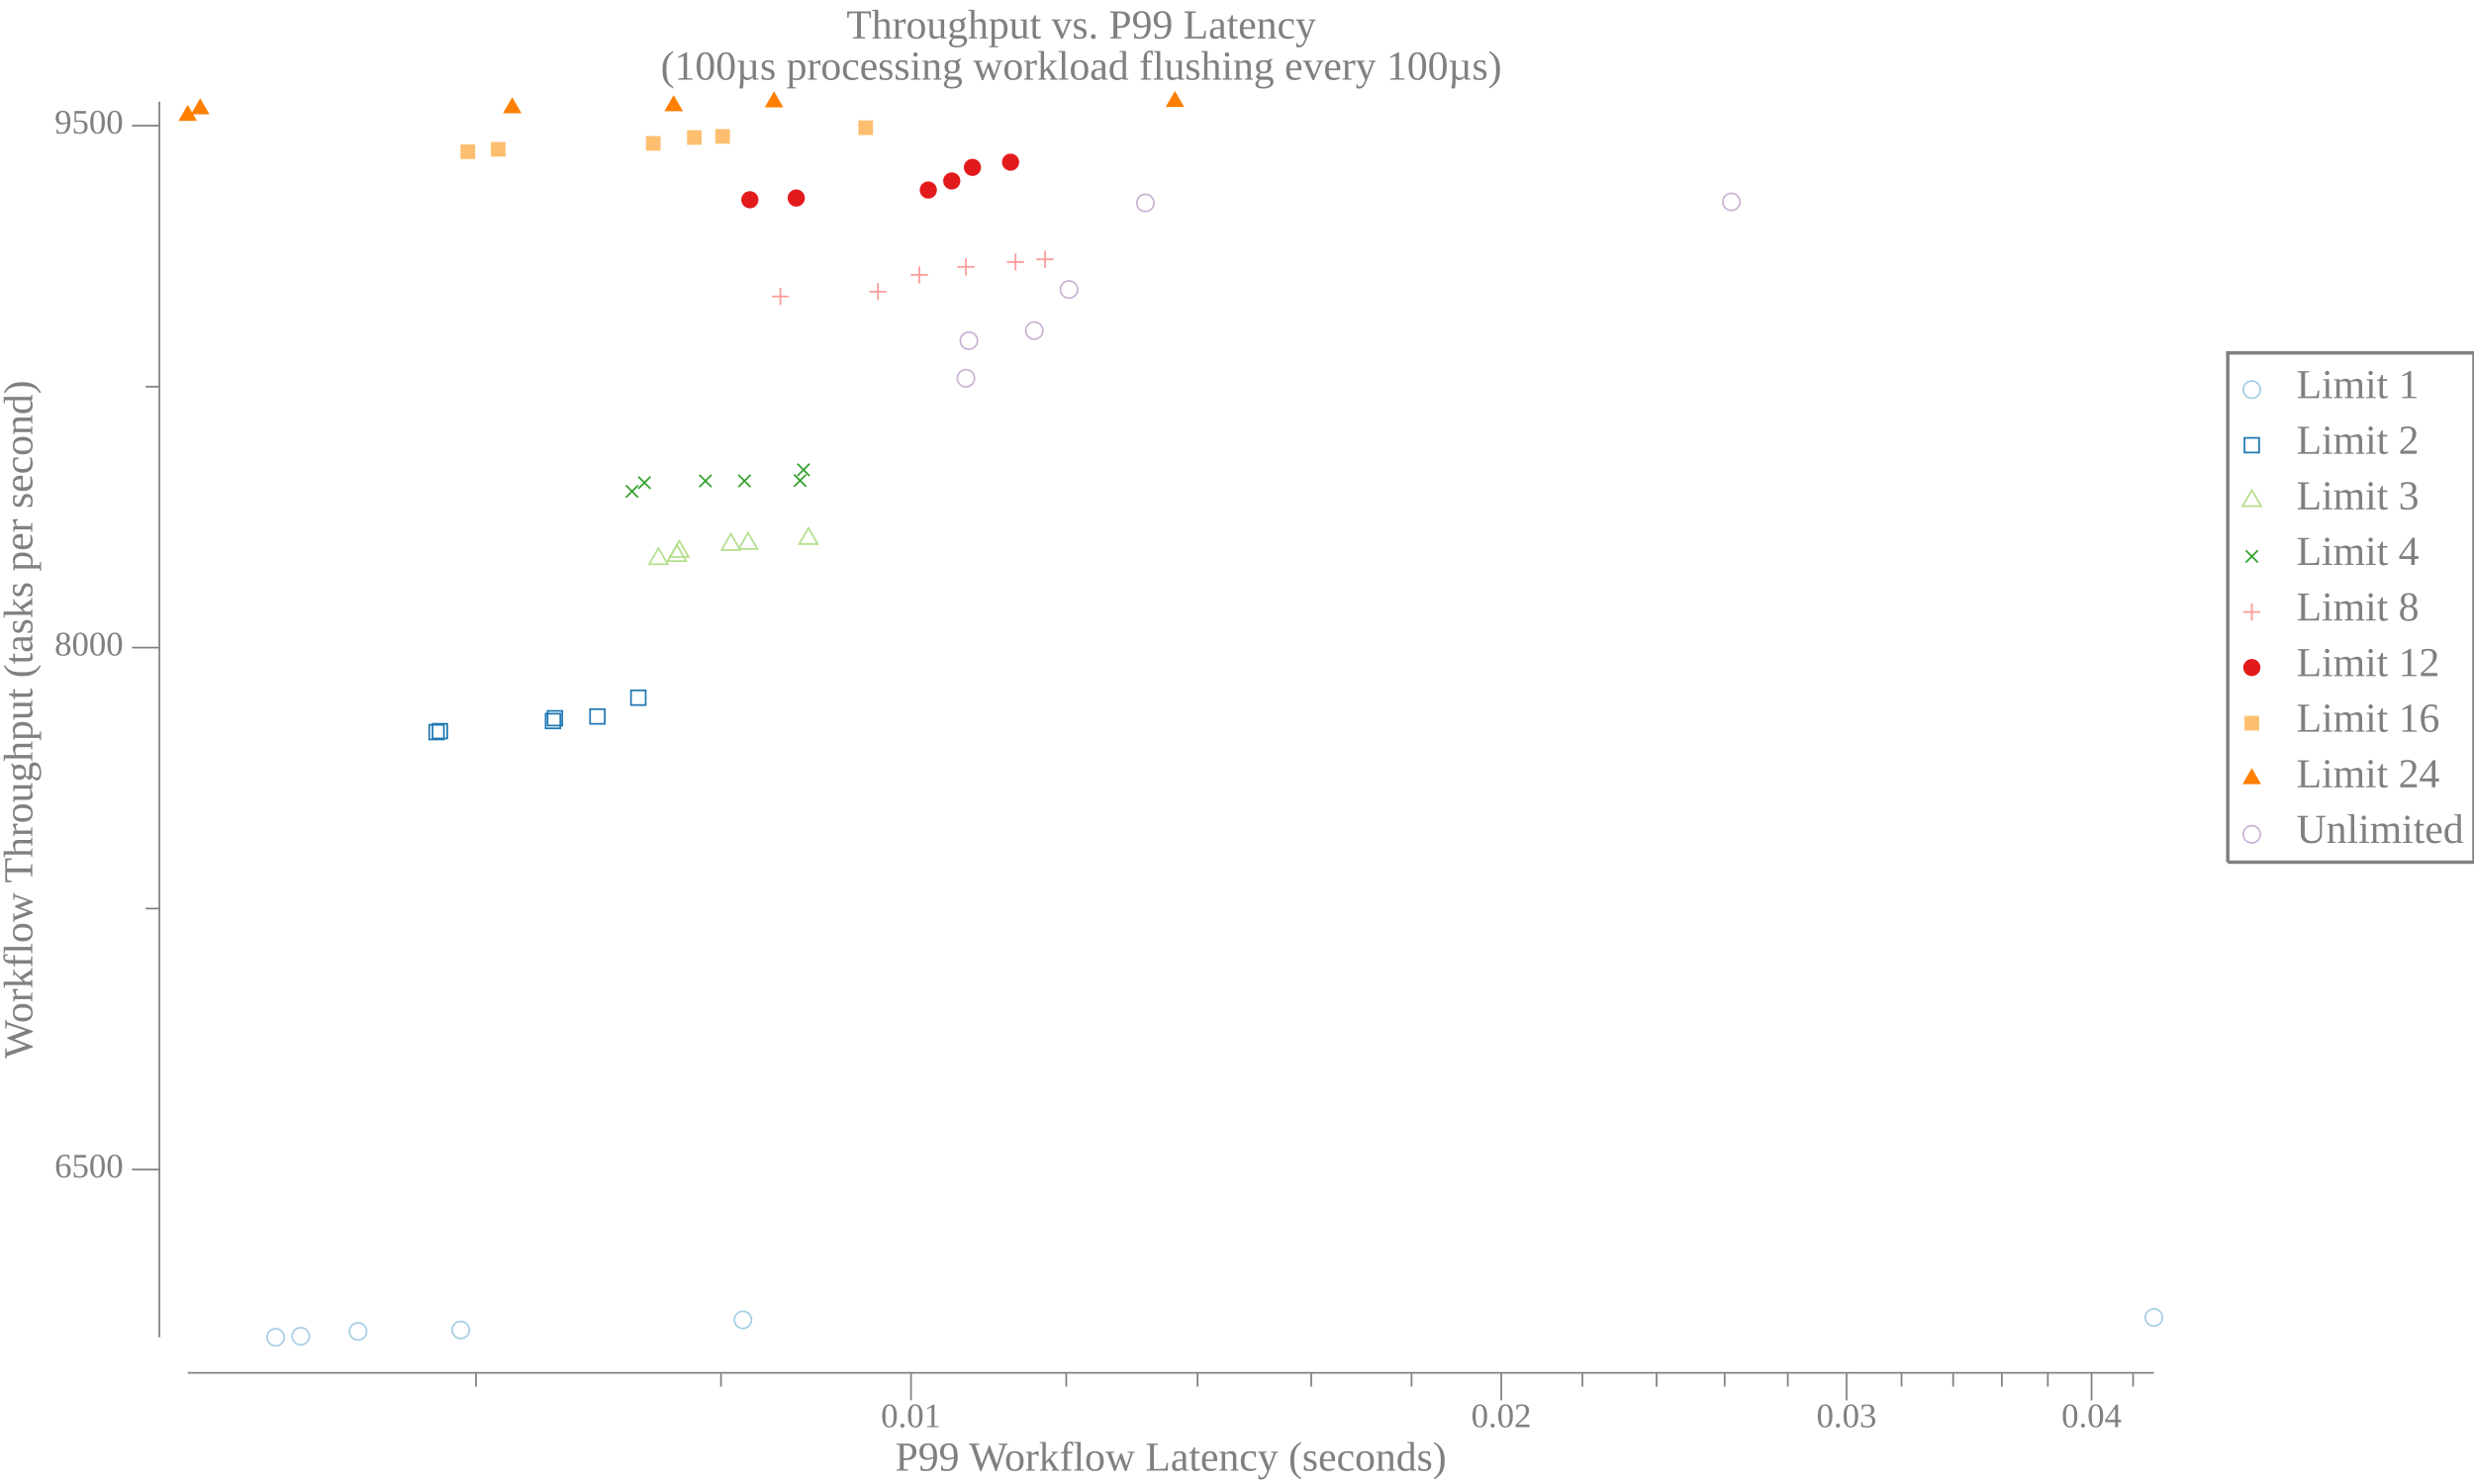
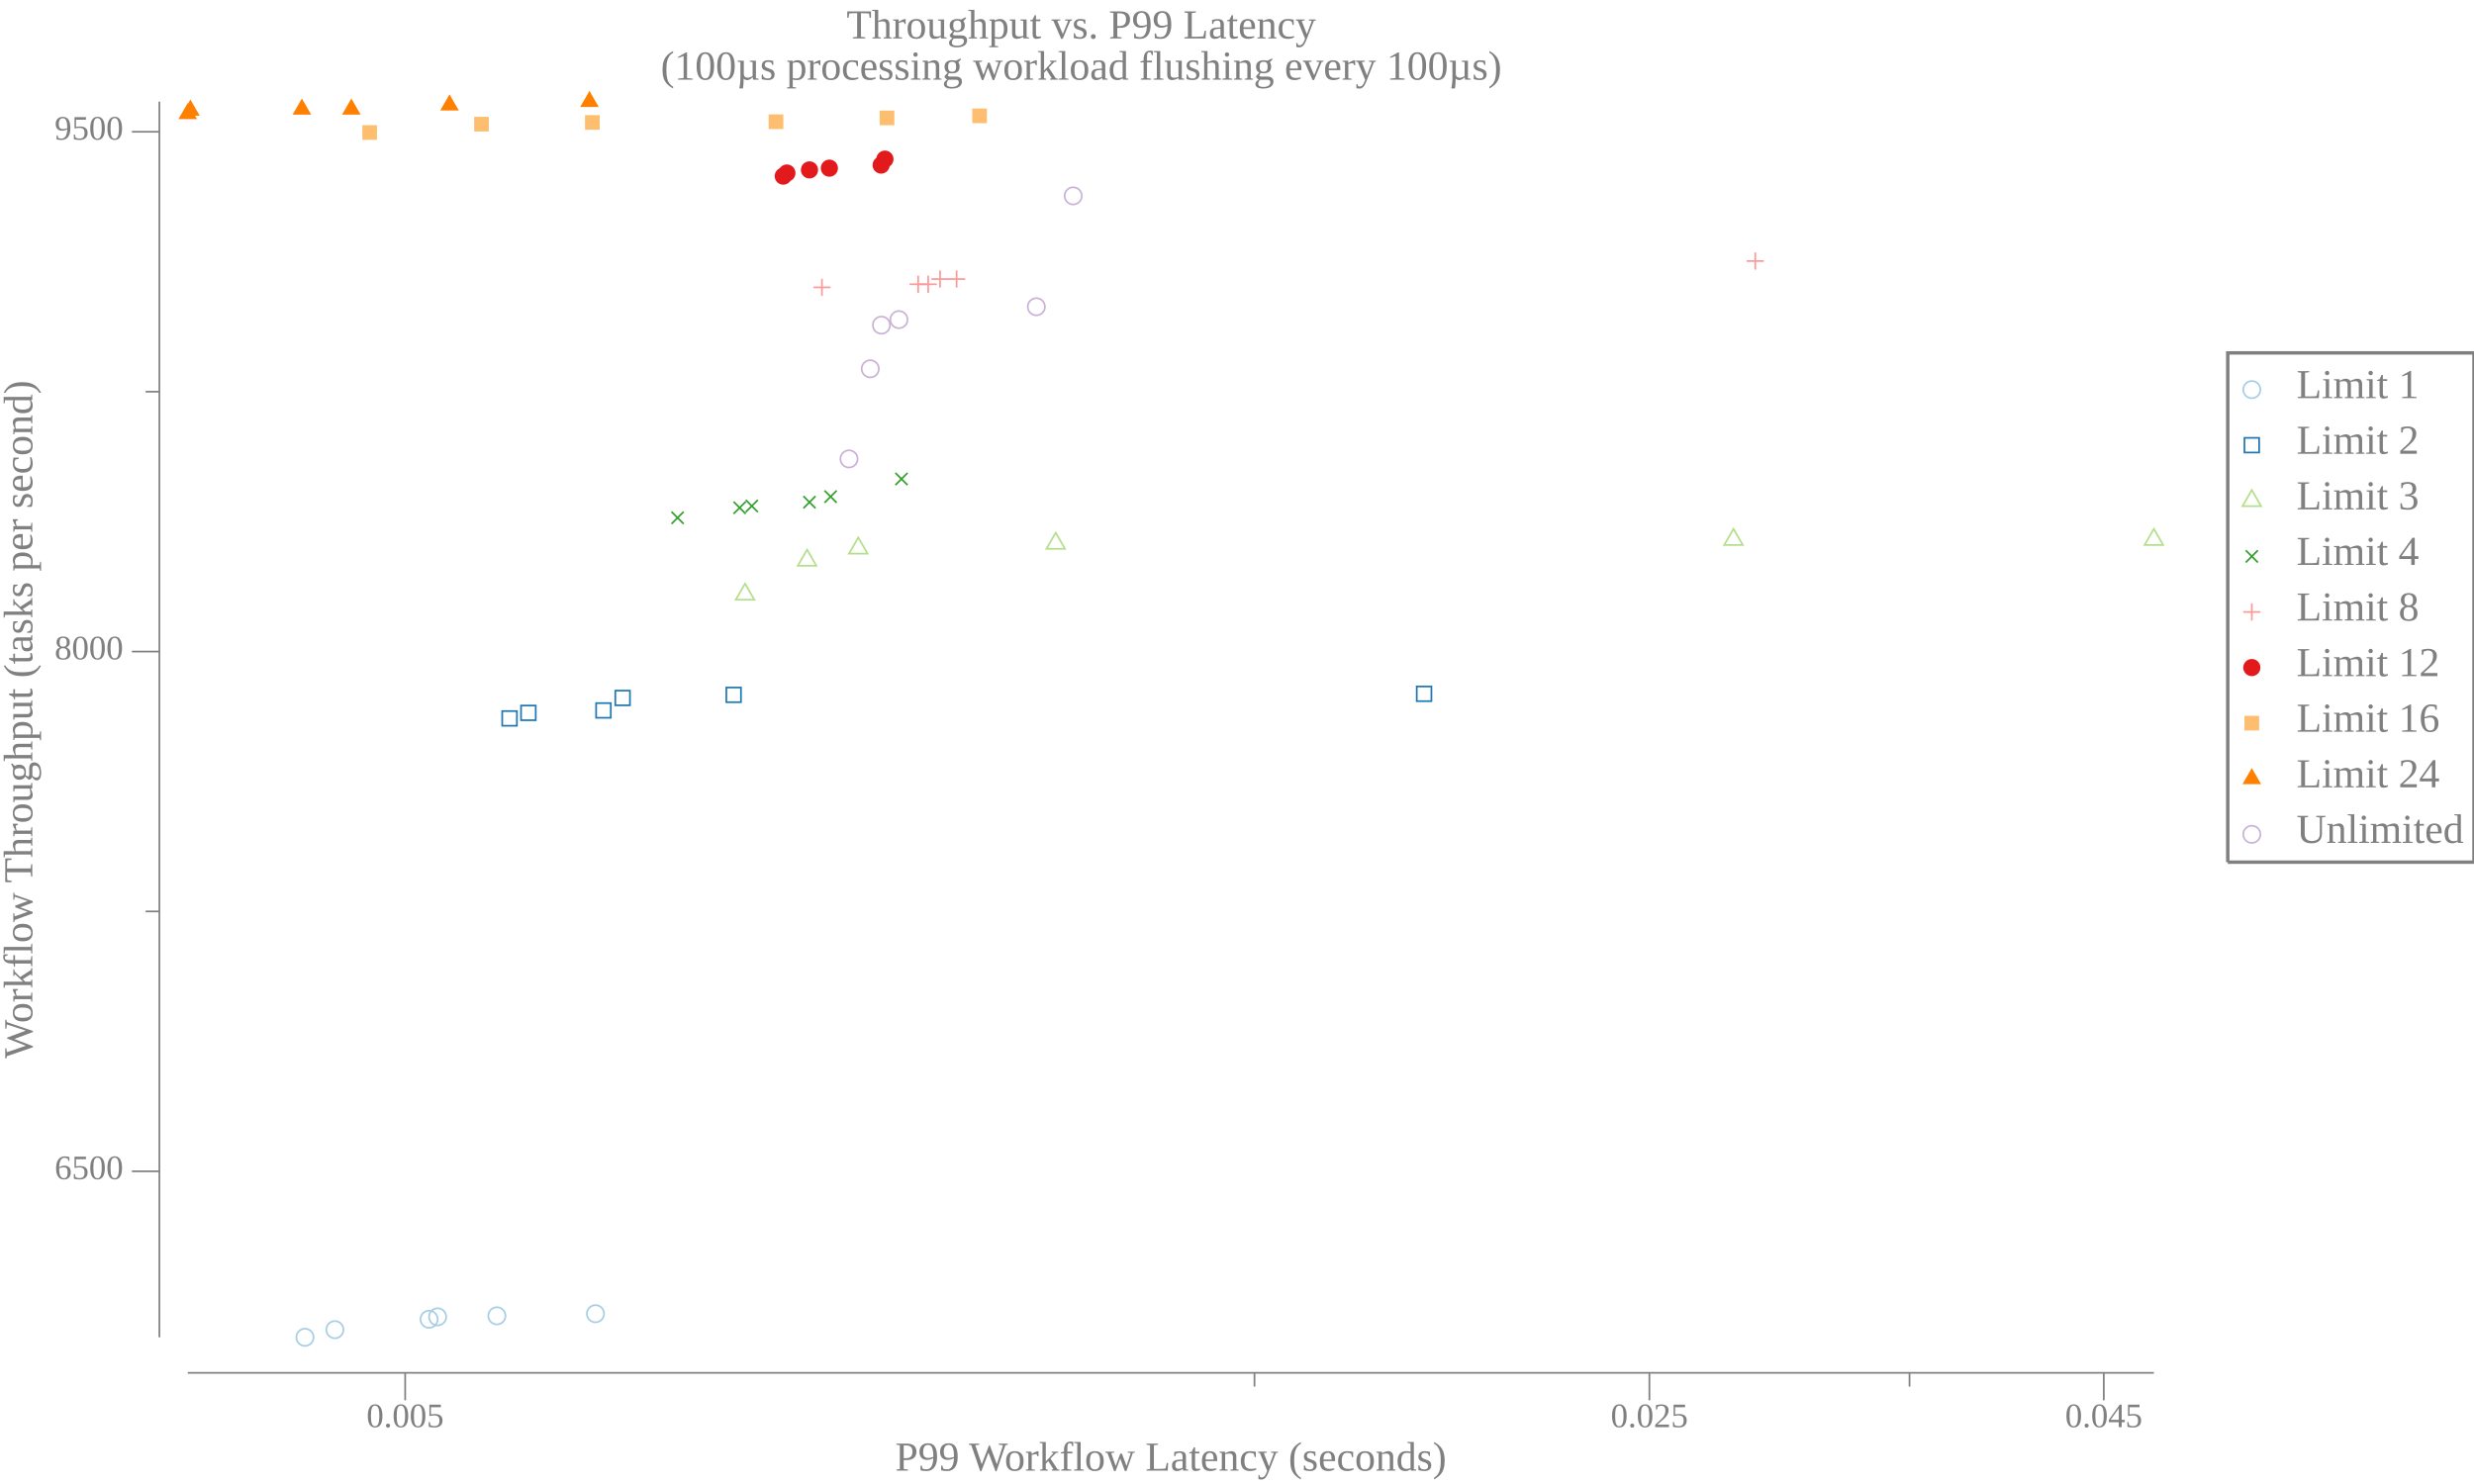
<svg xmlns="http://www.w3.org/2000/svg" width="720pt" height="432pt" viewBox="0 0 720 432">
  <g transform="scale(1, -1) translate(0, -432)">
    <path d="M657.84,318.58A2.5,2.5 0 1 1 652.84,318.58A2.5,2.5 0 1 1 657.84,318.58Z" style="fill:none;stroke:#A6CEE3;stroke-width:0.5" />
    <text x="668.34" y="-316.1" transform="scale(1, -1)" style="font-family:Liberation Serif;font-variant:normal;font-weight:normal;font-style:normal;font-size:12px;fill:#808080">Limit 1</text>
    <path d="M653.2,300.27L657.47,300.27L657.47,304.54L653.2,304.54Z" style="fill:none;stroke:#1F78B4;stroke-width:0.5" />
    <text x="668.34" y="-299.91" transform="scale(1, -1)" style="font-family:Liberation Serif;font-variant:normal;font-weight:normal;font-style:normal;font-size:12px;fill:#808080">Limit 2</text>
    <path d="M655.34,289.34L652.63,284.66L658.04,284.66Z" style="fill:none;stroke:#B2DF8A;stroke-width:0.5" />
    <text x="668.34" y="-283.73" transform="scale(1, -1)" style="font-family:Liberation Serif;font-variant:normal;font-weight:normal;font-style:normal;font-size:12px;fill:#808080">Limit 3</text>
    <path d="M653.57,268.27L657.11,271.8" style="fill:none;stroke:#33A02C;stroke-width:0.5" />
    <path d="M653.57,271.8L657.11,268.27" style="fill:none;stroke:#33A02C;stroke-width:0.5" />
    <text x="668.34" y="-267.55" transform="scale(1, -1)" style="font-family:Liberation Serif;font-variant:normal;font-weight:normal;font-style:normal;font-size:12px;fill:#808080">Limit 4</text>
    <path d="M655.34,256.35L655.34,251.35" style="fill:none;stroke:#FB9A99;stroke-width:0.5" />
    <path d="M652.84,253.85L657.84,253.85" style="fill:none;stroke:#FB9A99;stroke-width:0.5" />
    <text x="668.34" y="-251.36" transform="scale(1, -1)" style="font-family:Liberation Serif;font-variant:normal;font-weight:normal;font-style:normal;font-size:12px;fill:#808080">Limit 8</text>
    <path d="M657.84,237.67A2.5,2.5 0 1 1 652.84,237.67A2.5,2.5 0 1 1 657.84,237.67Z" style="fill:#E31A1C" />
    <text x="668.34" y="-235.18" transform="scale(1, -1)" style="font-family:Liberation Serif;font-variant:normal;font-weight:normal;font-style:normal;font-size:12px;fill:#808080">Limit 12</text>
    <path d="M653.2,219.35L657.47,219.35L657.47,223.62L653.2,223.62Z" style="fill:#FDBF6F" />
    <text x="668.34" y="-219" transform="scale(1, -1)" style="font-family:Liberation Serif;font-variant:normal;font-weight:normal;font-style:normal;font-size:12px;fill:#808080">Limit 16</text>
    <path d="M655.34,208.42L652.63,203.74L658.04,203.74Z" style="fill:#FF7F00" />
    <text x="668.34" y="-202.81" transform="scale(1, -1)" style="font-family:Liberation Serif;font-variant:normal;font-weight:normal;font-style:normal;font-size:12px;fill:#808080">Limit 24</text>
    <path d="M657.84,189.12A2.5,2.5 0 1 1 652.84,189.12A2.5,2.5 0 1 1 657.84,189.12Z" style="fill:none;stroke:#CAB2D6;stroke-width:0.5" />
    <text x="668.34" y="-186.63" transform="scale(1, -1)" style="font-family:Liberation Serif;font-variant:normal;font-weight:normal;font-style:normal;font-size:12px;fill:#808080">Unlimited</text>
    <path d="M648.34,181.02L648.34,329.27L720,329.27L720,181.02L648.34,181.02" style="fill:none;stroke:#808080" />
    <path d="M0,0L629.34,0L629.34,432L0,432Z" style="fill:#-8000000000000000-8000000000000000-8000000000000000;fill-opacity:0" />
    <text x="246.35" y="-420.81" transform="scale(1, -1)" style="font-family:Liberation Serif;font-variant:normal;font-weight:normal;font-style:normal;font-size:12px;fill:#808080">Throughput vs. P99 Latency</text>
    <text x="192.28" y="-408.81" transform="scale(1, -1)" style="font-family:Liberation Serif;font-variant:normal;font-weight:normal;font-style:normal;font-size:12px;fill:#808080">(100µs processing workload flushing every 100µs)</text>
    <text x="260.52" y="-3.902" transform="scale(1, -1)" style="font-family:Liberation Serif;font-variant:normal;font-weight:normal;font-style:normal;font-size:12px;fill:#808080">P99 Workflow Latency (seconds)</text>
-     <text x="256.38" y="-16.541" transform="scale(1, -1)" style="font-family:Liberation Serif;font-variant:normal;font-weight:normal;font-style:normal;font-size:10px;fill:#808080">0.01</text>
-     <text x="428.16" y="-16.541" transform="scale(1, -1)" style="font-family:Liberation Serif;font-variant:normal;font-weight:normal;font-style:normal;font-size:10px;fill:#808080">0.02</text>
-     <text x="528.65" y="-16.541" transform="scale(1, -1)" style="font-family:Liberation Serif;font-variant:normal;font-weight:normal;font-style:normal;font-size:10px;fill:#808080">0.03</text>
-     <text x="599.95" y="-16.541" transform="scale(1, -1)" style="font-family:Liberation Serif;font-variant:normal;font-weight:normal;font-style:normal;font-size:10px;fill:#808080">0.04</text>
-     <path d="M265.13,24.363L265.13,32.363" style="fill:none;stroke:#808080;stroke-width:0.5" />
-     <path d="M436.91,24.363L436.91,32.363" style="fill:none;stroke:#808080;stroke-width:0.5" />
-     <path d="M537.4,24.363L537.4,32.363" style="fill:none;stroke:#808080;stroke-width:0.5" />
-     <path d="M608.7,24.363L608.7,32.363" style="fill:none;stroke:#808080;stroke-width:0.5" />
-     <path d="M138.53,28.363L138.53,32.363" style="fill:none;stroke:#808080;stroke-width:0.5" />
-     <path d="M209.83,28.363L209.83,32.363" style="fill:none;stroke:#808080;stroke-width:0.5" />
-     <path d="M310.31,28.363L310.31,32.363" style="fill:none;stroke:#808080;stroke-width:0.5" />
-     <path d="M348.52,28.363L348.52,32.363" style="fill:none;stroke:#808080;stroke-width:0.5" />
-     <path d="M381.61,28.363L381.61,32.363" style="fill:none;stroke:#808080;stroke-width:0.5" />
-     <path d="M410.8,28.363L410.8,32.363" style="fill:none;stroke:#808080;stroke-width:0.5" />
-     <path d="M460.53,28.363L460.53,32.363" style="fill:none;stroke:#808080;stroke-width:0.5" />
-     <path d="M482.1,28.363L482.1,32.363" style="fill:none;stroke:#808080;stroke-width:0.5" />
-     <path d="M501.93,28.363L501.93,32.363" style="fill:none;stroke:#808080;stroke-width:0.5" />
-     <path d="M520.3,28.363L520.3,32.363" style="fill:none;stroke:#808080;stroke-width:0.5" />
-     <path d="M553.39,28.363L553.39,32.363" style="fill:none;stroke:#808080;stroke-width:0.5" />
-     <path d="M568.42,28.363L568.42,32.363" style="fill:none;stroke:#808080;stroke-width:0.5" />
-     <path d="M582.58,28.363L582.58,32.363" style="fill:none;stroke:#808080;stroke-width:0.5" />
-     <path d="M595.98,28.363L595.98,32.363" style="fill:none;stroke:#808080;stroke-width:0.5" />
-     <path d="M620.79,28.363L620.79,32.363" style="fill:none;stroke:#808080;stroke-width:0.5" />
+     <text x="106.67" y="-16.541" transform="scale(1, -1)" style="font-family:Liberation Serif;font-variant:normal;font-weight:normal;font-style:normal;font-size:10px;fill:#808080">0.005</text>
+     <text x="468.77" y="-16.541" transform="scale(1, -1)" style="font-family:Liberation Serif;font-variant:normal;font-weight:normal;font-style:normal;font-size:10px;fill:#808080">0.025</text>
+     <text x="601.01" y="-16.541" transform="scale(1, -1)" style="font-family:Liberation Serif;font-variant:normal;font-weight:normal;font-style:normal;font-size:10px;fill:#808080">0.045</text>
+     <path d="M117.92,24.363L117.92,32.363" style="fill:none;stroke:#808080;stroke-width:0.5" />
+     <path d="M480.02,24.363L480.02,32.363" style="fill:none;stroke:#808080;stroke-width:0.5" />
+     <path d="M612.26,24.363L612.26,32.363" style="fill:none;stroke:#808080;stroke-width:0.5" />
+     <path d="M365.09,28.363L365.09,32.363" style="fill:none;stroke:#808080;stroke-width:0.5" />
+     <path d="M555.72,28.363L555.72,32.363" style="fill:none;stroke:#808080;stroke-width:0.5" />
    <path d="M54.635,32.363L626.84,32.363" style="fill:none;stroke:#808080;stroke-width:0.5" />
    <g transform="rotate(90)">
      <text x="123.84" y="9.387" transform="scale(1, -1)" style="font-family:Liberation Serif;font-variant:normal;font-weight:normal;font-style:normal;font-size:12px;fill:#808080">Workflow Throughput (tasks per second)</text>
    </g>
-     <text x="15.885" y="-89.249" transform="scale(1, -1)" style="font-family:Liberation Serif;font-variant:normal;font-weight:normal;font-style:normal;font-size:10px;fill:#808080">6500</text>
-     <text x="15.885" y="-241.19" transform="scale(1, -1)" style="font-family:Liberation Serif;font-variant:normal;font-weight:normal;font-style:normal;font-size:10px;fill:#808080">8000</text>
-     <text x="15.885" y="-393.14" transform="scale(1, -1)" style="font-family:Liberation Serif;font-variant:normal;font-weight:normal;font-style:normal;font-size:10px;fill:#808080">9500</text>
-     <path d="M38.385,91.534L46.385,91.534" style="fill:none;stroke:#808080;stroke-width:0.5" />
-     <path d="M38.385,243.48L46.385,243.48" style="fill:none;stroke:#808080;stroke-width:0.5" />
-     <path d="M38.385,395.42L46.385,395.42" style="fill:none;stroke:#808080;stroke-width:0.5" />
-     <path d="M42.385,167.51L46.385,167.51" style="fill:none;stroke:#808080;stroke-width:0.5" />
-     <path d="M42.385,319.45L46.385,319.45" style="fill:none;stroke:#808080;stroke-width:0.5" />
+     <text x="15.885" y="-88.741" transform="scale(1, -1)" style="font-family:Liberation Serif;font-variant:normal;font-weight:normal;font-style:normal;font-size:10px;fill:#808080">6500</text>
+     <text x="15.885" y="-240.05" transform="scale(1, -1)" style="font-family:Liberation Serif;font-variant:normal;font-weight:normal;font-style:normal;font-size:10px;fill:#808080">8000</text>
+     <text x="15.885" y="-391.35" transform="scale(1, -1)" style="font-family:Liberation Serif;font-variant:normal;font-weight:normal;font-style:normal;font-size:10px;fill:#808080">9500</text>
+     <path d="M38.385,91.026L46.385,91.026" style="fill:none;stroke:#808080;stroke-width:0.5" />
+     <path d="M38.385,242.33L46.385,242.33" style="fill:none;stroke:#808080;stroke-width:0.5" />
+     <path d="M38.385,393.64L46.385,393.64" style="fill:none;stroke:#808080;stroke-width:0.5" />
+     <path d="M42.385,166.68L46.385,166.68" style="fill:none;stroke:#808080;stroke-width:0.5" />
+     <path d="M42.385,317.98L46.385,317.98" style="fill:none;stroke:#808080;stroke-width:0.5" />
    <path d="M46.385,42.709L46.385,402.41" style="fill:none;stroke:#808080;stroke-width:0.5" />
-     <path d="M82.729,42.709A2.5,2.5 0 1 1 77.729,42.709A2.5,2.5 0 1 1 82.729,42.709Z" style="fill:none;stroke:#A6CEE3;stroke-width:0.5" />
-     <path d="M90.026,43.013A2.5,2.5 0 1 1 85.026,43.013A2.5,2.5 0 1 1 90.026,43.013Z" style="fill:none;stroke:#A6CEE3;stroke-width:0.5" />
-     <path d="M106.7,44.431A2.5,2.5 0 1 1 101.7,44.431A2.5,2.5 0 1 1 106.7,44.431Z" style="fill:none;stroke:#A6CEE3;stroke-width:0.5" />
-     <path d="M136.59,44.836A2.5,2.5 0 1 1 131.59,44.836A2.5,2.5 0 1 1 136.59,44.836Z" style="fill:none;stroke:#A6CEE3;stroke-width:0.5" />
-     <path d="M218.71,47.774A2.5,2.5 0 1 1 213.71,47.774A2.5,2.5 0 1 1 218.71,47.774Z" style="fill:none;stroke:#A6CEE3;stroke-width:0.5" />
-     <path d="M629.34,48.483A2.5,2.5 0 1 1 624.34,48.483A2.5,2.5 0 1 1 629.34,48.483Z" style="fill:none;stroke:#A6CEE3;stroke-width:0.5" />
-     <path d="M124.92,216.73L129.19,216.73L129.19,221L124.92,221Z" style="fill:none;stroke:#1F78B4;stroke-width:0.5" />
-     <path d="M125.89,217.03L130.16,217.03L130.16,221.3L125.89,221.3Z" style="fill:none;stroke:#1F78B4;stroke-width:0.5" />
-     <path d="M158.8,219.97L163.07,219.97L163.07,224.24L158.8,224.24Z" style="fill:none;stroke:#1F78B4;stroke-width:0.5" />
-     <path d="M159.36,220.78L163.63,220.78L163.63,225.05L159.36,225.05Z" style="fill:none;stroke:#1F78B4;stroke-width:0.5" />
-     <path d="M171.73,221.29L176,221.29L176,225.56L171.73,225.56Z" style="fill:none;stroke:#1F78B4;stroke-width:0.5" />
-     <path d="M183.64,226.76L187.91,226.76L187.91,231.03L183.64,231.03Z" style="fill:none;stroke:#1F78B4;stroke-width:0.5" />
-     <path d="M191.63,272.43L188.92,267.75L194.34,267.75Z" style="fill:none;stroke:#B2DF8A;stroke-width:0.5" />
-     <path d="M197.01,273.35L194.3,268.66L199.71,268.66Z" style="fill:none;stroke:#B2DF8A;stroke-width:0.5" />
-     <path d="M197.7,274.56L194.99,269.87L200.4,269.87Z" style="fill:none;stroke:#B2DF8A;stroke-width:0.5" />
-     <path d="M212.7,276.59L210,271.9L215.41,271.9Z" style="fill:none;stroke:#B2DF8A;stroke-width:0.5" />
-     <path d="M217.72,276.89L215.02,272.2L220.43,272.2Z" style="fill:none;stroke:#B2DF8A;stroke-width:0.5" />
-     <path d="M235.28,278.31L232.57,273.62L237.98,273.62Z" style="fill:none;stroke:#B2DF8A;stroke-width:0.5" />
-     <path d="M182.16,287.19L185.7,290.73" style="fill:none;stroke:#33A02C;stroke-width:0.5" />
-     <path d="M182.16,290.73L185.7,287.19" style="fill:none;stroke:#33A02C;stroke-width:0.5" />
-     <path d="M185.77,289.72L189.31,293.26" style="fill:none;stroke:#33A02C;stroke-width:0.5" />
-     <path d="M185.77,293.26L189.31,289.72" style="fill:none;stroke:#33A02C;stroke-width:0.5" />
-     <path d="M203.53,290.23L207.07,293.77" style="fill:none;stroke:#33A02C;stroke-width:0.5" />
-     <path d="M203.53,293.77L207.07,290.23" style="fill:none;stroke:#33A02C;stroke-width:0.5" />
-     <path d="M214.89,290.23L218.43,293.77" style="fill:none;stroke:#33A02C;stroke-width:0.5" />
-     <path d="M214.89,293.77L218.43,290.23" style="fill:none;stroke:#33A02C;stroke-width:0.5" />
-     <path d="M231.08,290.33L234.61,293.87" style="fill:none;stroke:#33A02C;stroke-width:0.5" />
-     <path d="M231.08,293.87L234.61,290.33" style="fill:none;stroke:#33A02C;stroke-width:0.5" />
-     <path d="M232.07,293.47L235.61,297.01" style="fill:none;stroke:#33A02C;stroke-width:0.5" />
-     <path d="M232.07,297.01L235.61,293.47" style="fill:none;stroke:#33A02C;stroke-width:0.5" />
-     <path d="M227.11,348.19L227.11,343.19" style="fill:none;stroke:#FB9A99;stroke-width:0.5" />
-     <path d="M224.61,345.69L229.61,345.69" style="fill:none;stroke:#FB9A99;stroke-width:0.5" />
-     <path d="M255.51,349.6L255.51,344.6" style="fill:none;stroke:#FB9A99;stroke-width:0.5" />
-     <path d="M253.01,347.1L258.01,347.1" style="fill:none;stroke:#FB9A99;stroke-width:0.5" />
-     <path d="M267.55,354.47L267.55,349.47" style="fill:none;stroke:#FB9A99;stroke-width:0.5" />
-     <path d="M265.05,351.97L270.05,351.97" style="fill:none;stroke:#FB9A99;stroke-width:0.5" />
-     <path d="M281.11,356.8L281.11,351.8" style="fill:none;stroke:#FB9A99;stroke-width:0.5" />
-     <path d="M278.61,354.3L283.61,354.3" style="fill:none;stroke:#FB9A99;stroke-width:0.5" />
-     <path d="M295.55,358.21L295.55,353.21" style="fill:none;stroke:#FB9A99;stroke-width:0.5" />
-     <path d="M293.05,355.71L298.05,355.71" style="fill:none;stroke:#FB9A99;stroke-width:0.5" />
-     <path d="M304.15,359.02L304.15,354.02" style="fill:none;stroke:#FB9A99;stroke-width:0.5" />
-     <path d="M301.65,356.52L306.65,356.52" style="fill:none;stroke:#FB9A99;stroke-width:0.5" />
-     <path d="M220.73,373.85A2.5,2.5 0 1 1 215.73,373.85A2.5,2.5 0 1 1 220.73,373.85Z" style="fill:#E31A1C" />
-     <path d="M234.23,374.35A2.5,2.5 0 1 1 229.23,374.35A2.5,2.5 0 1 1 234.23,374.35Z" style="fill:#E31A1C" />
-     <path d="M272.66,376.68A2.5,2.5 0 1 1 267.66,376.68A2.5,2.5 0 1 1 272.66,376.68Z" style="fill:#E31A1C" />
-     <path d="M279.49,379.32A2.5,2.5 0 1 1 274.49,379.32A2.5,2.5 0 1 1 279.49,379.32Z" style="fill:#E31A1C" />
-     <path d="M285.5,383.27A2.5,2.5 0 1 1 280.5,383.27A2.5,2.5 0 1 1 285.5,383.27Z" style="fill:#E31A1C" />
-     <path d="M296.6,384.79A2.5,2.5 0 1 1 291.6,384.79A2.5,2.5 0 1 1 296.6,384.79Z" style="fill:#E31A1C" />
-     <path d="M134.01,385.69L138.28,385.69L138.28,389.96L134.01,389.96Z" style="fill:#FDBF6F" />
-     <path d="M142.87,386.4L147.13,386.4L147.13,390.67L142.87,390.67Z" style="fill:#FDBF6F" />
-     <path d="M187.99,388.12L192.26,388.12L192.26,392.39L187.99,392.39Z" style="fill:#FDBF6F" />
-     <path d="M199.95,389.84L204.21,389.84L204.21,394.11L199.95,394.11Z" style="fill:#FDBF6F" />
-     <path d="M208.16,390.15L212.43,390.15L212.43,394.42L208.16,394.42Z" style="fill:#FDBF6F" />
-     <path d="M249.81,392.68L254.08,392.68L254.08,396.95L249.81,396.95Z" style="fill:#FDBF6F" />
-     <path d="M54.635,401.49L51.928,396.8L57.341,396.8Z" style="fill:#FF7F00" />
-     <path d="M58.263,403.41L55.556,398.72L60.969,398.72Z" style="fill:#FF7F00" />
-     <path d="M149.08,403.71L146.37,399.03L151.78,399.03Z" style="fill:#FF7F00" />
-     <path d="M196.05,404.32L193.34,399.63L198.76,399.63Z" style="fill:#FF7F00" />
-     <path d="M225.27,405.44L222.56,400.75L227.97,400.75Z" style="fill:#FF7F00" />
-     <path d="M341.93,405.54L339.23,400.85L344.64,400.85Z" style="fill:#FF7F00" />
-     <path d="M283.61,321.88A2.5,2.5 0 1 1 278.61,321.88A2.5,2.5 0 1 1 283.61,321.88Z" style="fill:none;stroke:#CAB2D6;stroke-width:0.5" />
-     <path d="M284.47,332.82A2.5,2.5 0 1 1 279.47,332.82A2.5,2.5 0 1 1 284.47,332.82Z" style="fill:none;stroke:#CAB2D6;stroke-width:0.5" />
-     <path d="M303.51,335.76A2.5,2.5 0 1 1 298.51,335.76A2.5,2.5 0 1 1 303.51,335.76Z" style="fill:none;stroke:#CAB2D6;stroke-width:0.5" />
-     <path d="M313.61,347.71A2.5,2.5 0 1 1 308.61,347.71A2.5,2.5 0 1 1 313.61,347.71Z" style="fill:none;stroke:#CAB2D6;stroke-width:0.5" />
-     <path d="M335.84,372.93A2.5,2.5 0 1 1 330.84,372.93A2.5,2.5 0 1 1 335.84,372.93Z" style="fill:none;stroke:#CAB2D6;stroke-width:0.5" />
-     <path d="M506.37,373.24A2.5,2.5 0 1 1 501.37,373.24A2.5,2.5 0 1 1 506.37,373.24Z" style="fill:none;stroke:#CAB2D6;stroke-width:0.5" />
+     <path d="M91.251,42.709A2.5,2.5 0 1 1 86.251,42.709A2.5,2.5 0 1 1 91.251,42.709Z" style="fill:none;stroke:#A6CEE3;stroke-width:0.5" />
+     <path d="M99.961,44.928A2.5,2.5 0 1 1 94.961,44.928A2.5,2.5 0 1 1 99.961,44.928Z" style="fill:none;stroke:#A6CEE3;stroke-width:0.5" />
+     <path d="M127.37,47.954A2.5,2.5 0 1 1 122.37,47.954A2.5,2.5 0 1 1 127.37,47.954Z" style="fill:none;stroke:#A6CEE3;stroke-width:0.5" />
+     <path d="M129.86,48.66A2.5,2.5 0 1 1 124.86,48.66A2.5,2.5 0 1 1 129.86,48.66Z" style="fill:none;stroke:#A6CEE3;stroke-width:0.5" />
+     <path d="M147.11,48.963A2.5,2.5 0 1 1 142.11,48.963A2.5,2.5 0 1 1 147.11,48.963Z" style="fill:none;stroke:#A6CEE3;stroke-width:0.5" />
+     <path d="M175.8,49.568A2.5,2.5 0 1 1 170.8,49.568A2.5,2.5 0 1 1 175.8,49.568Z" style="fill:none;stroke:#A6CEE3;stroke-width:0.5" />
+     <path d="M146.16,220.73L150.43,220.73L150.43,225L146.16,225Z" style="fill:none;stroke:#1F78B4;stroke-width:0.5" />
+     <path d="M151.64,222.34L155.91,222.34L155.91,226.61L151.64,226.61Z" style="fill:none;stroke:#1F78B4;stroke-width:0.5" />
+     <path d="M173.49,223.05L177.76,223.05L177.76,227.32L173.49,227.32Z" style="fill:none;stroke:#1F78B4;stroke-width:0.5" />
+     <path d="M179.07,226.68L183.33,226.68L183.33,230.95L179.07,230.95Z" style="fill:none;stroke:#1F78B4;stroke-width:0.5" />
+     <path d="M211.38,227.59L215.64,227.59L215.64,231.86L211.38,231.86Z" style="fill:none;stroke:#1F78B4;stroke-width:0.5" />
+     <path d="M412.31,227.89L416.58,227.89L416.58,232.16L412.31,232.16Z" style="fill:none;stroke:#1F78B4;stroke-width:0.5" />
+     <path d="M216.83,262.1L214.12,257.41L219.53,257.41Z" style="fill:none;stroke:#B2DF8A;stroke-width:0.5" />
+     <path d="M234.89,271.98L232.18,267.3L237.59,267.3Z" style="fill:none;stroke:#B2DF8A;stroke-width:0.5" />
+     <path d="M249.78,275.52L247.08,270.83L252.49,270.83Z" style="fill:none;stroke:#B2DF8A;stroke-width:0.5" />
+     <path d="M307.24,276.93L304.54,272.24L309.95,272.24Z" style="fill:none;stroke:#B2DF8A;stroke-width:0.5" />
+     <path d="M504.49,278.04L501.79,273.35L507.2,273.35Z" style="fill:none;stroke:#B2DF8A;stroke-width:0.5" />
+     <path d="M626.84,278.04L624.13,273.35L629.54,273.35Z" style="fill:none;stroke:#B2DF8A;stroke-width:0.5" />
+     <path d="M195.42,279.5L198.96,283.03" style="fill:none;stroke:#33A02C;stroke-width:0.5" />
+     <path d="M195.42,283.03L198.96,279.5" style="fill:none;stroke:#33A02C;stroke-width:0.5" />
+     <path d="M213.49,282.42L217.02,285.96" style="fill:none;stroke:#33A02C;stroke-width:0.5" />
+     <path d="M213.49,285.96L217.02,282.42" style="fill:none;stroke:#33A02C;stroke-width:0.5" />
+     <path d="M217.02,282.93L220.56,286.46" style="fill:none;stroke:#33A02C;stroke-width:0.5" />
+     <path d="M217.02,286.46L220.56,282.93" style="fill:none;stroke:#33A02C;stroke-width:0.5" />
+     <path d="M233.81,284.04L237.34,287.57" style="fill:none;stroke:#33A02C;stroke-width:0.5" />
+     <path d="M233.81,287.57L237.34,284.04" style="fill:none;stroke:#33A02C;stroke-width:0.5" />
+     <path d="M239.96,285.65L243.5,289.19" style="fill:none;stroke:#33A02C;stroke-width:0.5" />
+     <path d="M239.96,289.19L243.5,285.65" style="fill:none;stroke:#33A02C;stroke-width:0.5" />
+     <path d="M260.58,290.8L264.12,294.33" style="fill:none;stroke:#33A02C;stroke-width:0.5" />
+     <path d="M260.58,294.33L264.12,290.8" style="fill:none;stroke:#33A02C;stroke-width:0.5" />
+     <path d="M239.21,350.85L239.21,345.85" style="fill:none;stroke:#FB9A99;stroke-width:0.5" />
+     <path d="M236.71,348.35L241.71,348.35" style="fill:none;stroke:#FB9A99;stroke-width:0.5" />
+     <path d="M267.21,351.75L267.21,346.75" style="fill:none;stroke:#FB9A99;stroke-width:0.5" />
+     <path d="M264.71,349.25L269.71,349.25" style="fill:none;stroke:#FB9A99;stroke-width:0.5" />
+     <path d="M270.13,351.75L270.13,346.75" style="fill:none;stroke:#FB9A99;stroke-width:0.5" />
+     <path d="M267.63,349.25L272.63,349.25" style="fill:none;stroke:#FB9A99;stroke-width:0.5" />
+     <path d="M273.58,353.27L273.58,348.27" style="fill:none;stroke:#FB9A99;stroke-width:0.5" />
+     <path d="M271.08,350.77L276.08,350.77" style="fill:none;stroke:#FB9A99;stroke-width:0.5" />
+     <path d="M278.4,353.27L278.4,348.27" style="fill:none;stroke:#FB9A99;stroke-width:0.5" />
+     <path d="M275.9,350.77L280.9,350.77" style="fill:none;stroke:#FB9A99;stroke-width:0.5" />
+     <path d="M510.84,358.51L510.84,353.51" style="fill:none;stroke:#FB9A99;stroke-width:0.5" />
+     <path d="M508.34,356.01L513.34,356.01" style="fill:none;stroke:#FB9A99;stroke-width:0.5" />
+     <path d="M230.45,380.73A2.5,2.5 0 1 1 225.45,380.73A2.5,2.5 0 1 1 230.45,380.73Z" style="fill:#E31A1C" />
+     <path d="M231.51,381.63A2.5,2.5 0 1 1 226.51,381.63A2.5,2.5 0 1 1 231.51,381.63Z" style="fill:#E31A1C" />
+     <path d="M238.08,382.54A2.5,2.5 0 1 1 233.08,382.54A2.5,2.5 0 1 1 238.08,382.54Z" style="fill:#E31A1C" />
+     <path d="M243.87,383.05A2.5,2.5 0 1 1 238.87,383.05A2.5,2.5 0 1 1 243.87,383.05Z" style="fill:#E31A1C" />
+     <path d="M258.93,383.95A2.5,2.5 0 1 1 253.93,383.95A2.5,2.5 0 1 1 258.93,383.95Z" style="fill:#E31A1C" />
+     <path d="M260.04,385.67A2.5,2.5 0 1 1 255.04,385.67A2.5,2.5 0 1 1 260.04,385.67Z" style="fill:#E31A1C" />
+     <path d="M105.45,391.3L109.72,391.3L109.72,395.57L105.45,395.57Z" style="fill:#FDBF6F" />
+     <path d="M138,393.72L142.27,393.72L142.27,397.99L138,397.99Z" style="fill:#FDBF6F" />
+     <path d="M170.26,394.23L174.53,394.23L174.53,398.49L170.26,398.49Z" style="fill:#FDBF6F" />
+     <path d="M223.7,394.43L227.97,394.43L227.97,398.7L223.7,398.7Z" style="fill:#FDBF6F" />
+     <path d="M256.01,395.54L260.28,395.54L260.28,399.81L256.01,399.81Z" style="fill:#FDBF6F" />
+     <path d="M282.95,396.14L287.22,396.14L287.22,400.41L282.95,400.41Z" style="fill:#FDBF6F" />
+     <path d="M54.635,402.01L51.928,397.32L57.341,397.32Z" style="fill:#FF7F00" />
+     <path d="M55.411,403.02L52.704,398.33L58.117,398.33Z" style="fill:#FF7F00" />
+     <path d="M87.856,403.32L85.15,398.63L90.563,398.63Z" style="fill:#FF7F00" />
+     <path d="M102.26,403.32L99.55,398.63L104.96,398.63Z" style="fill:#FF7F00" />
+     <path d="M130.82,404.53L128.12,399.84L133.53,399.84Z" style="fill:#FF7F00" />
+     <path d="M171.55,405.54L168.84,400.85L174.25,400.85Z" style="fill:#FF7F00" />
+     <path d="M249.58,298.41A2.5,2.5 0 1 1 244.58,298.41A2.5,2.5 0 1 1 249.58,298.41Z" style="fill:none;stroke:#CAB2D6;stroke-width:0.5" />
+     <path d="M255.77,324.64A2.5,2.5 0 1 1 250.77,324.64A2.5,2.5 0 1 1 255.77,324.64Z" style="fill:none;stroke:#CAB2D6;stroke-width:0.5" />
+     <path d="M259.02,337.35A2.5,2.5 0 1 1 254.02,337.35A2.5,2.5 0 1 1 259.02,337.35Z" style="fill:none;stroke:#CAB2D6;stroke-width:0.5" />
+     <path d="M264.11,338.96A2.5,2.5 0 1 1 259.11,338.96A2.5,2.5 0 1 1 264.11,338.96Z" style="fill:none;stroke:#CAB2D6;stroke-width:0.5" />
+     <path d="M304.1,342.7A2.5,2.5 0 1 1 299.1,342.7A2.5,2.5 0 1 1 304.1,342.7Z" style="fill:none;stroke:#CAB2D6;stroke-width:0.5" />
+     <path d="M314.83,374.98A2.5,2.5 0 1 1 309.83,374.98A2.5,2.5 0 1 1 314.83,374.98Z" style="fill:none;stroke:#CAB2D6;stroke-width:0.5" />
  </g>
</svg>
